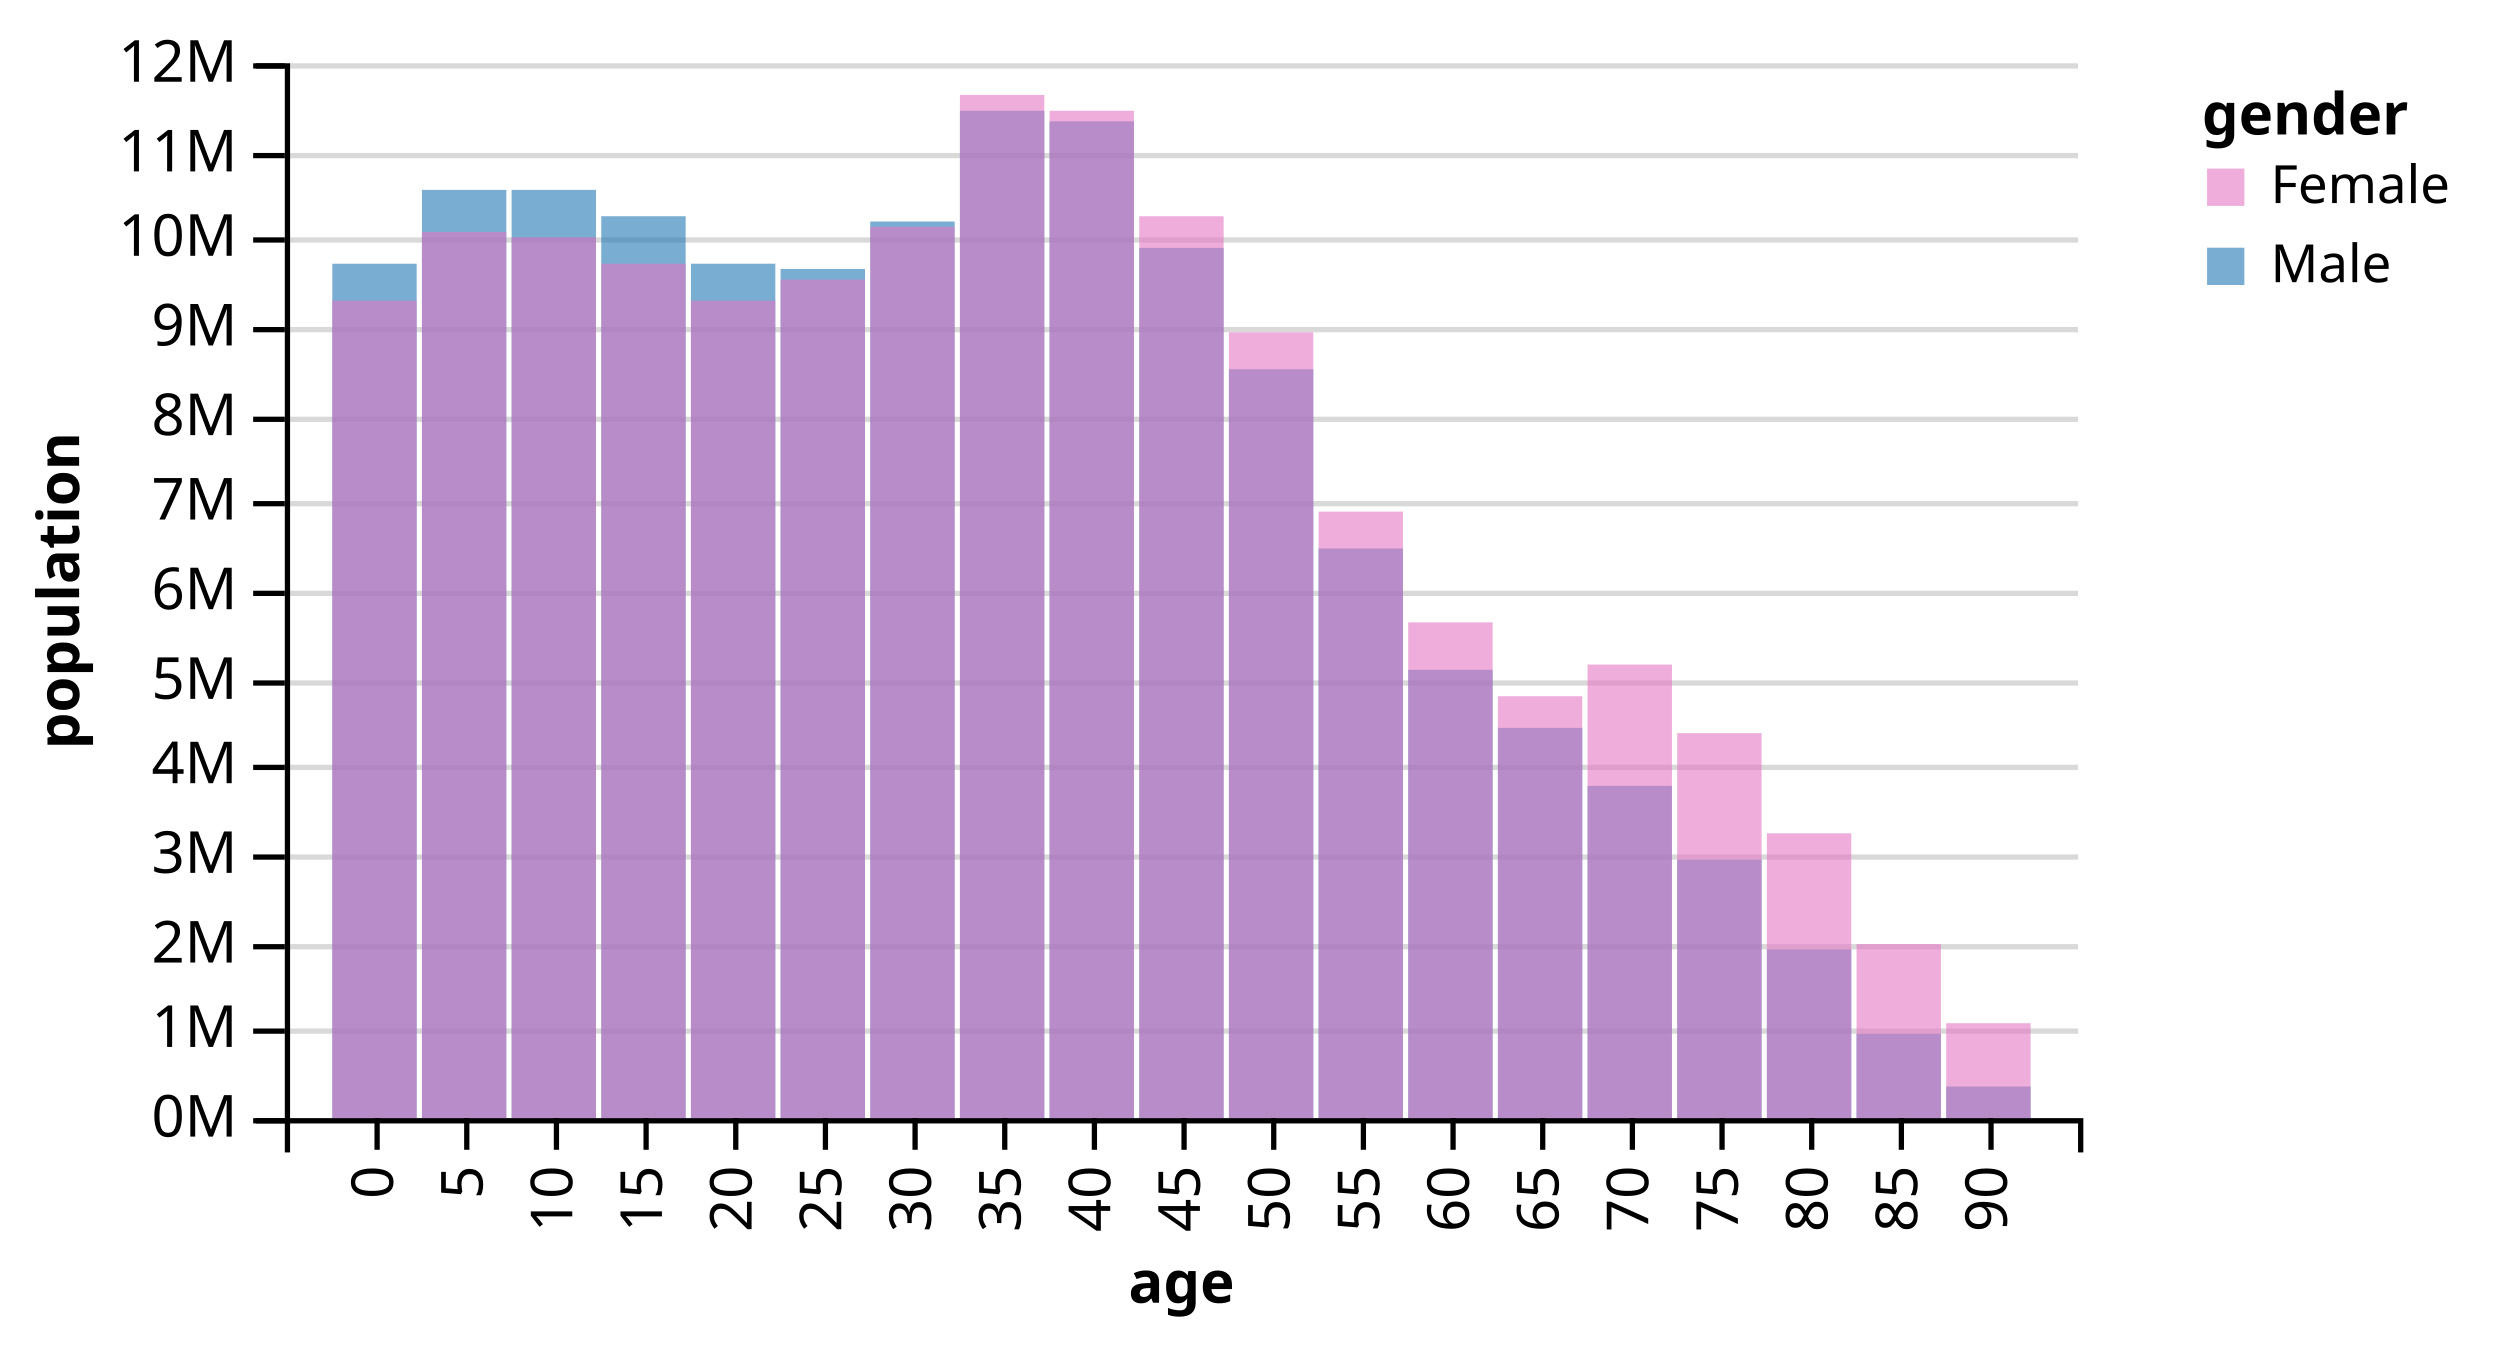
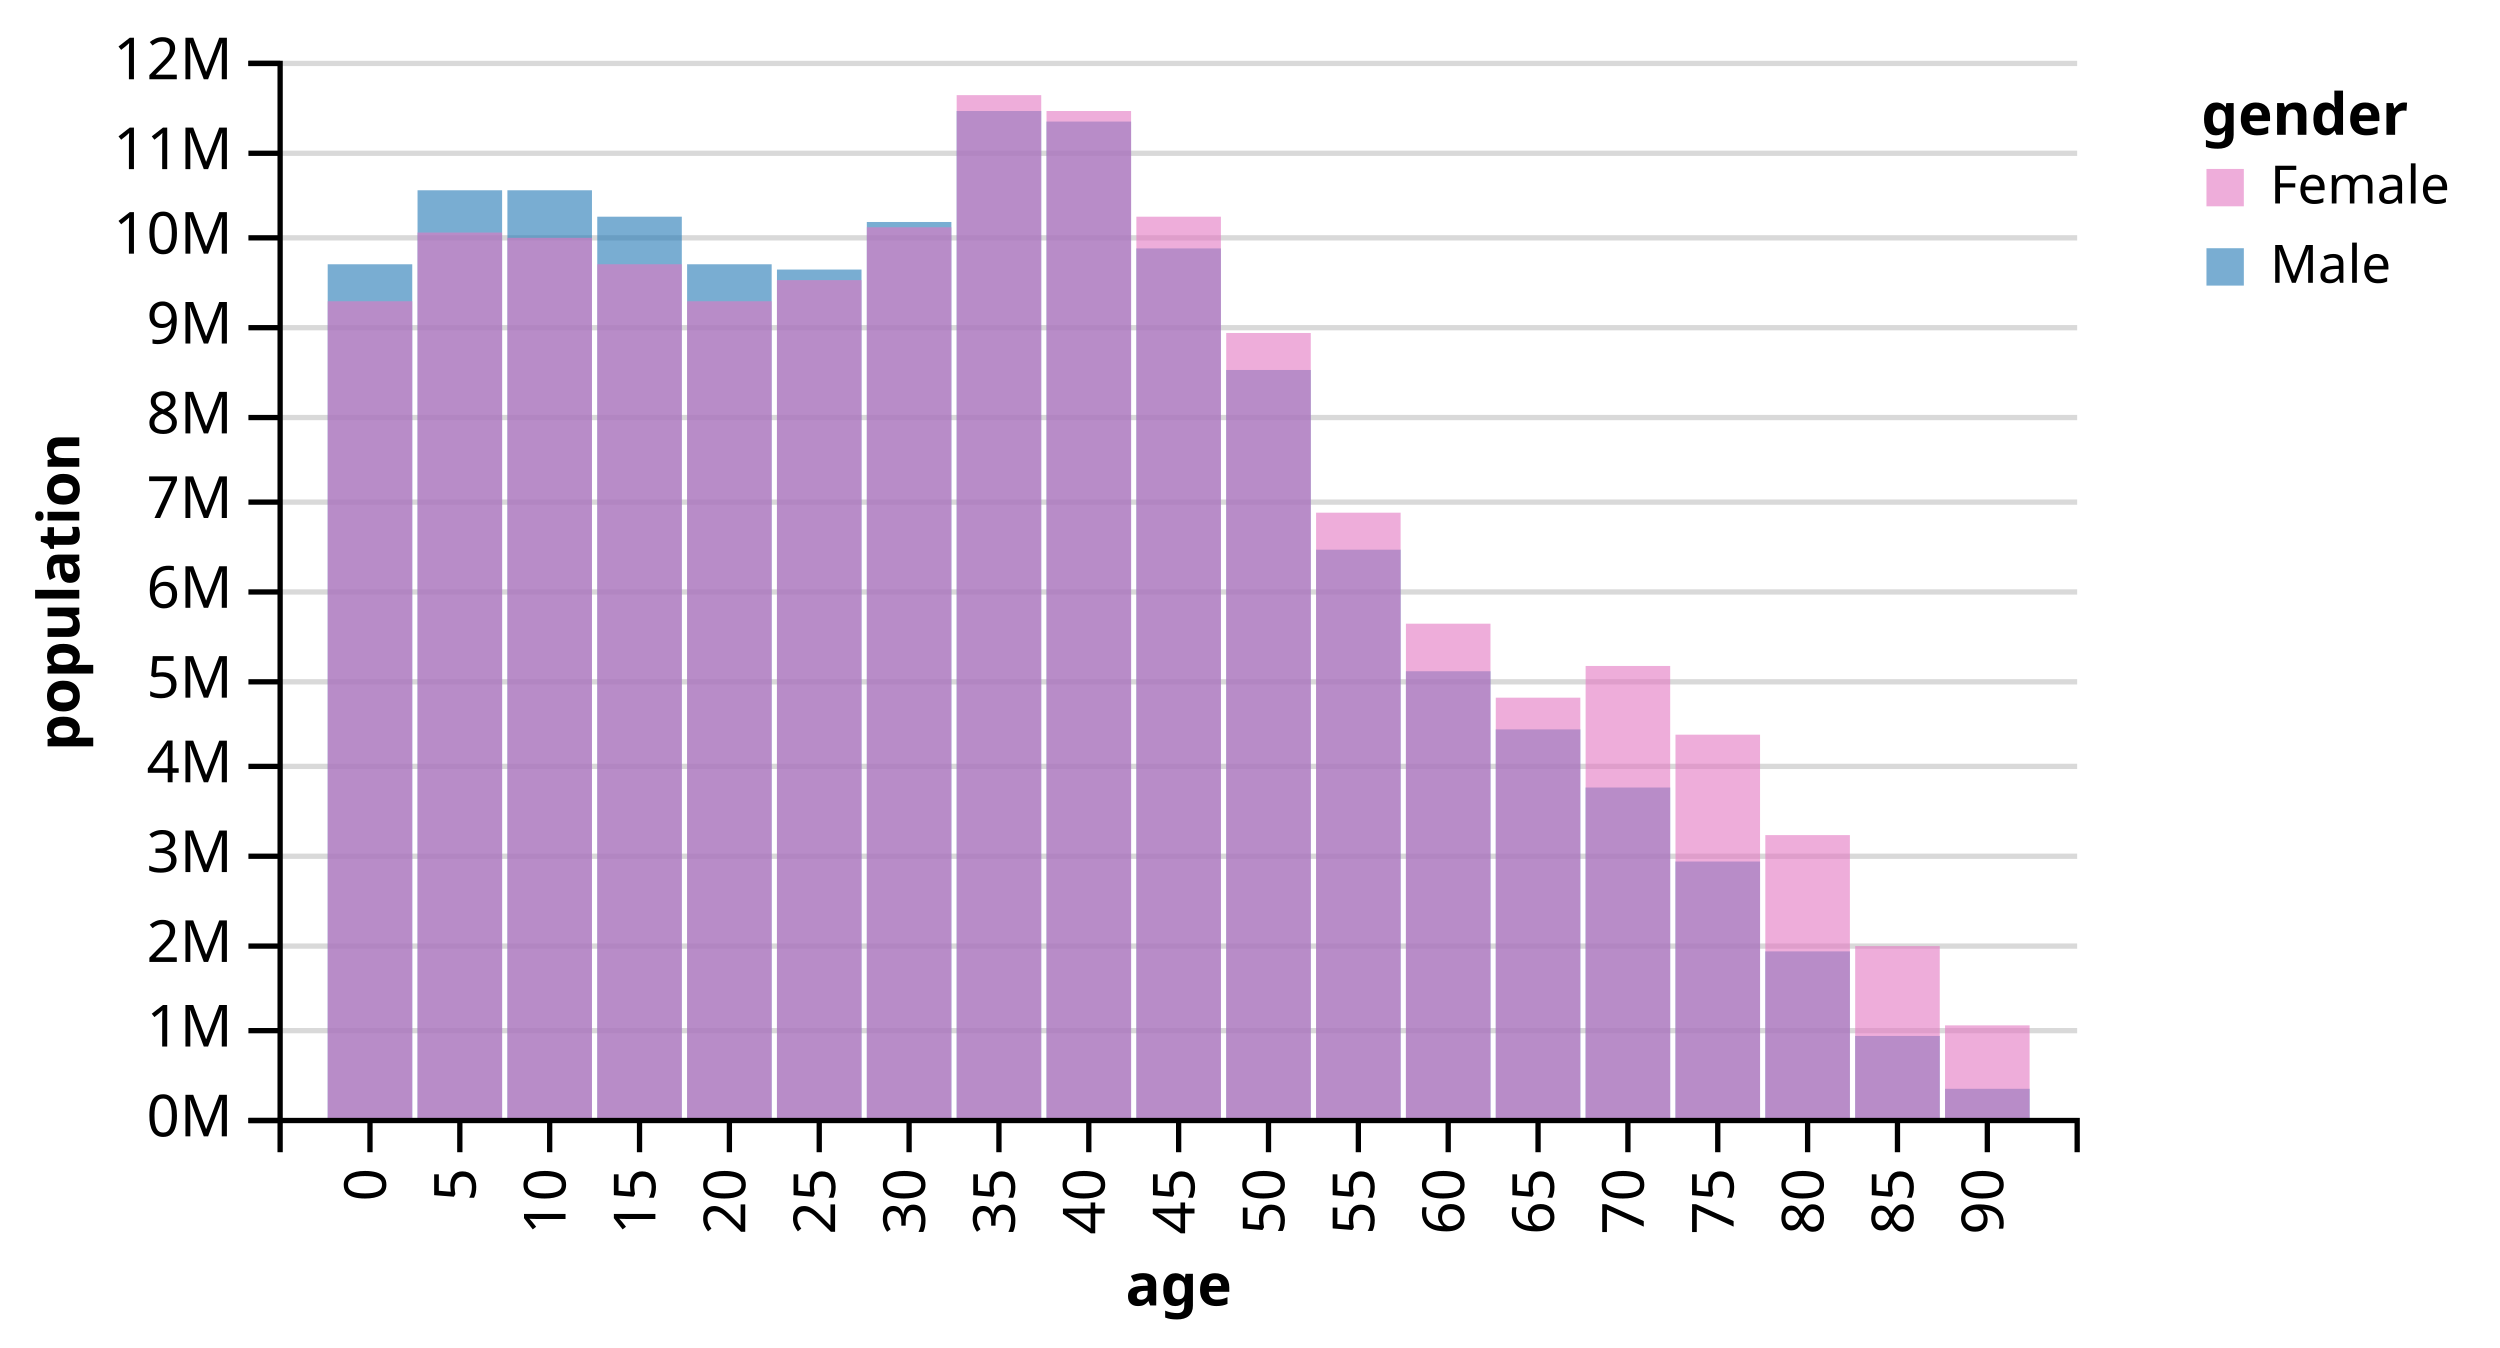
- <svg xmlns="http://www.w3.org/2000/svg" class="marks" width="474" height="255" version="1.1">
-   <g transform="translate(54,12)">
+ <svg xmlns="http://www.w3.org/2000/svg" class="marks" width="473" height="255" version="1.1">
+   <g transform="translate(53,12)">
    <g class="mark-group">
      <g transform="translate(0,0)">
        <rect class="background" width="1" height="1" style="fill: none;" />
        <g class="mark-group root">
          <g transform="translate(0,0)">
            <rect class="background" width="340" height="200" style="fill: none;" />
            <g class="mark-group">
              <g transform="translate(0,0)">
                <rect class="background" width="0" height="0" style="pointer-events: none; fill: none;" />
                <g class="mark-rule" style="pointer-events: none;">
-                   <line transform="translate(0,200.5)" x2="340" y2="0" style="fill: none; stroke: #000; stroke-width: 1; stroke-opacity: 0.15; opacity: 1;" />
-                   <line transform="translate(0,183.5)" x2="340" y2="0" style="fill: none; stroke: #000; stroke-width: 1; stroke-opacity: 0.15; opacity: 1;" />
-                   <line transform="translate(0,167.5)" x2="340" y2="0" style="fill: none; stroke: #000; stroke-width: 1; stroke-opacity: 0.15; opacity: 1;" />
-                   <line transform="translate(0,150.5)" x2="340" y2="0" style="fill: none; stroke: #000; stroke-width: 1; stroke-opacity: 0.15; opacity: 1;" />
-                   <line transform="translate(0,133.5)" x2="340" y2="0" style="fill: none; stroke: #000; stroke-width: 1; stroke-opacity: 0.15; opacity: 1;" />
-                   <line transform="translate(0,117.5)" x2="340" y2="0" style="fill: none; stroke: #000; stroke-width: 1; stroke-opacity: 0.15; opacity: 1;" />
-                   <line transform="translate(0,100.5)" x2="340" y2="0" style="fill: none; stroke: #000; stroke-width: 1; stroke-opacity: 0.15; opacity: 1;" />
-                   <line transform="translate(0,83.5)" x2="340" y2="0" style="fill: none; stroke: #000; stroke-width: 1; stroke-opacity: 0.15; opacity: 1;" />
-                   <line transform="translate(0,67.5)" x2="340" y2="0" style="fill: none; stroke: #000; stroke-width: 1; stroke-opacity: 0.15; opacity: 1;" />
-                   <line transform="translate(0,50.5)" x2="340" y2="0" style="fill: none; stroke: #000; stroke-width: 1; stroke-opacity: 0.15; opacity: 1;" />
-                   <line transform="translate(0,33.5)" x2="340" y2="0" style="fill: none; stroke: #000; stroke-width: 1; stroke-opacity: 0.15; opacity: 1;" />
-                   <line transform="translate(0,17.5)" x2="340" y2="0" style="fill: none; stroke: #000; stroke-width: 1; stroke-opacity: 0.15; opacity: 1;" />
-                   <line transform="translate(0,0.5)" x2="340" y2="0" style="fill: none; stroke: #000; stroke-width: 1; stroke-opacity: 0.15; opacity: 1;" />
+                   <line transform="translate(0,200)" x2="340" y2="0" style="fill: none; stroke: #000; stroke-width: 1; stroke-opacity: 0.15; opacity: 1;" />
+                   <line transform="translate(0,183)" x2="340" y2="0" style="fill: none; stroke: #000; stroke-width: 1; stroke-opacity: 0.15; opacity: 1;" />
+                   <line transform="translate(0,167)" x2="340" y2="0" style="fill: none; stroke: #000; stroke-width: 1; stroke-opacity: 0.15; opacity: 1;" />
+                   <line transform="translate(0,150)" x2="340" y2="0" style="fill: none; stroke: #000; stroke-width: 1; stroke-opacity: 0.15; opacity: 1;" />
+                   <line transform="translate(0,133)" x2="340" y2="0" style="fill: none; stroke: #000; stroke-width: 1; stroke-opacity: 0.15; opacity: 1;" />
+                   <line transform="translate(0,117)" x2="340" y2="0" style="fill: none; stroke: #000; stroke-width: 1; stroke-opacity: 0.15; opacity: 1;" />
+                   <line transform="translate(0,100)" x2="340" y2="0" style="fill: none; stroke: #000; stroke-width: 1; stroke-opacity: 0.15; opacity: 1;" />
+                   <line transform="translate(0,83)" x2="340" y2="0" style="fill: none; stroke: #000; stroke-width: 1; stroke-opacity: 0.15; opacity: 1;" />
+                   <line transform="translate(0,67)" x2="340" y2="0" style="fill: none; stroke: #000; stroke-width: 1; stroke-opacity: 0.15; opacity: 1;" />
+                   <line transform="translate(0,50)" x2="340" y2="0" style="fill: none; stroke: #000; stroke-width: 1; stroke-opacity: 0.15; opacity: 1;" />
+                   <line transform="translate(0,33)" x2="340" y2="0" style="fill: none; stroke: #000; stroke-width: 1; stroke-opacity: 0.15; opacity: 1;" />
+                   <line transform="translate(0,17)" x2="340" y2="0" style="fill: none; stroke: #000; stroke-width: 1; stroke-opacity: 0.15; opacity: 1;" />
+                   <line transform="translate(0,0)" x2="340" y2="0" style="fill: none; stroke: #000; stroke-width: 1; stroke-opacity: 0.15; opacity: 1;" />
                </g>
                <g class="mark-rule" style="pointer-events: none;">
-                   <line transform="translate(-6,200.5)" x2="6" y2="0" style="fill: none; stroke: #000; stroke-width: 1; opacity: 1;" />
-                   <line transform="translate(-6,183.5)" x2="6" y2="0" style="fill: none; stroke: #000; stroke-width: 1; opacity: 1;" />
-                   <line transform="translate(-6,167.5)" x2="6" y2="0" style="fill: none; stroke: #000; stroke-width: 1; opacity: 1;" />
-                   <line transform="translate(-6,150.5)" x2="6" y2="0" style="fill: none; stroke: #000; stroke-width: 1; opacity: 1;" />
-                   <line transform="translate(-6,133.5)" x2="6" y2="0" style="fill: none; stroke: #000; stroke-width: 1; opacity: 1;" />
-                   <line transform="translate(-6,117.5)" x2="6" y2="0" style="fill: none; stroke: #000; stroke-width: 1; opacity: 1;" />
-                   <line transform="translate(-6,100.5)" x2="6" y2="0" style="fill: none; stroke: #000; stroke-width: 1; opacity: 1;" />
-                   <line transform="translate(-6,83.5)" x2="6" y2="0" style="fill: none; stroke: #000; stroke-width: 1; opacity: 1;" />
-                   <line transform="translate(-6,67.5)" x2="6" y2="0" style="fill: none; stroke: #000; stroke-width: 1; opacity: 1;" />
-                   <line transform="translate(-6,50.5)" x2="6" y2="0" style="fill: none; stroke: #000; stroke-width: 1; opacity: 1;" />
-                   <line transform="translate(-6,33.5)" x2="6" y2="0" style="fill: none; stroke: #000; stroke-width: 1; opacity: 1;" />
-                   <line transform="translate(-6,17.5)" x2="6" y2="0" style="fill: none; stroke: #000; stroke-width: 1; opacity: 1;" />
-                   <line transform="translate(-6,0.5)" x2="6" y2="0" style="fill: none; stroke: #000; stroke-width: 1; opacity: 1;" />
+                   <line transform="translate(-6,200)" x2="6" y2="0" style="fill: none; stroke: #000; stroke-width: 1; opacity: 1;" />
+                   <line transform="translate(-6,183)" x2="6" y2="0" style="fill: none; stroke: #000; stroke-width: 1; opacity: 1;" />
+                   <line transform="translate(-6,167)" x2="6" y2="0" style="fill: none; stroke: #000; stroke-width: 1; opacity: 1;" />
+                   <line transform="translate(-6,150)" x2="6" y2="0" style="fill: none; stroke: #000; stroke-width: 1; opacity: 1;" />
+                   <line transform="translate(-6,133)" x2="6" y2="0" style="fill: none; stroke: #000; stroke-width: 1; opacity: 1;" />
+                   <line transform="translate(-6,117)" x2="6" y2="0" style="fill: none; stroke: #000; stroke-width: 1; opacity: 1;" />
+                   <line transform="translate(-6,100)" x2="6" y2="0" style="fill: none; stroke: #000; stroke-width: 1; opacity: 1;" />
+                   <line transform="translate(-6,83)" x2="6" y2="0" style="fill: none; stroke: #000; stroke-width: 1; opacity: 1;" />
+                   <line transform="translate(-6,67)" x2="6" y2="0" style="fill: none; stroke: #000; stroke-width: 1; opacity: 1;" />
+                   <line transform="translate(-6,50)" x2="6" y2="0" style="fill: none; stroke: #000; stroke-width: 1; opacity: 1;" />
+                   <line transform="translate(-6,33)" x2="6" y2="0" style="fill: none; stroke: #000; stroke-width: 1; opacity: 1;" />
+                   <line transform="translate(-6,17)" x2="6" y2="0" style="fill: none; stroke: #000; stroke-width: 1; opacity: 1;" />
+                   <line transform="translate(-6,0)" x2="6" y2="0" style="fill: none; stroke: #000; stroke-width: 1; opacity: 1;" />
                </g>
                <g class="mark-rule" style="pointer-events: none;" />
                <g class="mark-text">
-                   <text text-anchor="end" transform="translate(-9,203.5)" style="font: 11px sans-serif; fill: #000; opacity: 1;">0M</text>
-                   <text text-anchor="end" transform="translate(-9,186.5)" style="font: 11px sans-serif; fill: #000; opacity: 1;">1M</text>
-                   <text text-anchor="end" transform="translate(-9,170.5)" style="font: 11px sans-serif; fill: #000; opacity: 1;">2M</text>
-                   <text text-anchor="end" transform="translate(-9,153.5)" style="font: 11px sans-serif; fill: #000; opacity: 1;">3M</text>
-                   <text text-anchor="end" transform="translate(-9,136.5)" style="font: 11px sans-serif; fill: #000; opacity: 1;">4M</text>
-                   <text text-anchor="end" transform="translate(-9,120.5)" style="font: 11px sans-serif; fill: #000; opacity: 1;">5M</text>
-                   <text text-anchor="end" transform="translate(-9,103.5)" style="font: 11px sans-serif; fill: #000; opacity: 1;">6M</text>
-                   <text text-anchor="end" transform="translate(-9,86.5)" style="font: 11px sans-serif; fill: #000; opacity: 1;">7M</text>
-                   <text text-anchor="end" transform="translate(-9,70.5)" style="font: 11px sans-serif; fill: #000; opacity: 1;">8M</text>
-                   <text text-anchor="end" transform="translate(-9,53.5)" style="font: 11px sans-serif; fill: #000; opacity: 1;">9M</text>
-                   <text text-anchor="end" transform="translate(-9,36.5)" style="font: 11px sans-serif; fill: #000; opacity: 1;">10M</text>
-                   <text text-anchor="end" transform="translate(-9,20.5)" style="font: 11px sans-serif; fill: #000; opacity: 1;">11M</text>
-                   <text text-anchor="end" transform="translate(-9,3.5)" style="font: 11px sans-serif; fill: #000; opacity: 1;">12M</text>
+                   <text text-anchor="end" transform="translate(-9,203)" style="font: 11px sans-serif; fill: #000; opacity: 1;">0M</text>
+                   <text text-anchor="end" transform="translate(-9,186)" style="font: 11px sans-serif; fill: #000; opacity: 1;">1M</text>
+                   <text text-anchor="end" transform="translate(-9,170)" style="font: 11px sans-serif; fill: #000; opacity: 1;">2M</text>
+                   <text text-anchor="end" transform="translate(-9,153)" style="font: 11px sans-serif; fill: #000; opacity: 1;">3M</text>
+                   <text text-anchor="end" transform="translate(-9,136)" style="font: 11px sans-serif; fill: #000; opacity: 1;">4M</text>
+                   <text text-anchor="end" transform="translate(-9,120)" style="font: 11px sans-serif; fill: #000; opacity: 1;">5M</text>
+                   <text text-anchor="end" transform="translate(-9,103)" style="font: 11px sans-serif; fill: #000; opacity: 1;">6M</text>
+                   <text text-anchor="end" transform="translate(-9,86)" style="font: 11px sans-serif; fill: #000; opacity: 1;">7M</text>
+                   <text text-anchor="end" transform="translate(-9,70)" style="font: 11px sans-serif; fill: #000; opacity: 1;">8M</text>
+                   <text text-anchor="end" transform="translate(-9,53)" style="font: 11px sans-serif; fill: #000; opacity: 1;">9M</text>
+                   <text text-anchor="end" transform="translate(-9,36)" style="font: 11px sans-serif; fill: #000; opacity: 1;">10M</text>
+                   <text text-anchor="end" transform="translate(-9,20)" style="font: 11px sans-serif; fill: #000; opacity: 1;">11M</text>
+                   <text text-anchor="end" transform="translate(-9,3)" style="font: 11px sans-serif; fill: #000; opacity: 1;">12M</text>
                </g>
                <g class="mark-path" style="pointer-events: none;">
-                   <path transform="translate(0.5,0.5)" d="M-6,0H0V200H-6" style="fill: none; stroke: #000; stroke-width: 1;" />
+                   <path transform="translate(0,0)" d="M-6,0H0V200H-6" style="fill: none; stroke: #000; stroke-width: 1;" />
                </g>
                <g class="mark-text">
-                   <text text-anchor="middle" transform="translate(-42,100) rotate(-90) translate(0,3)" style="font: bold 11px sans-serif; fill: #000;">population</text>
+                   <text text-anchor="middle" transform="translate(-41,100) rotate(-90) translate(0,3)" style="font: bold 11px sans-serif; fill: #000;">population</text>
                </g>
              </g>
            </g>
            <g class="mark-rect">
              <rect transform="translate(9,38)" width="16" height="162" style="fill: #1f77b4; stroke-width: 2; opacity: 0.6;" />
              <rect transform="translate(9,45)" width="16" height="155" style="fill: #e377c2; stroke-width: 2; opacity: 0.6;" />
              <rect transform="translate(26,24)" width="16" height="176" style="fill: #1f77b4; stroke-width: 2; opacity: 0.6;" />
              <rect transform="translate(26,32)" width="16" height="168" style="fill: #e377c2; stroke-width: 2; opacity: 0.6;" />
              <rect transform="translate(43,24)" width="16" height="176" style="fill: #1f77b4; stroke-width: 2; opacity: 0.6;" />
              <rect transform="translate(43,33)" width="16" height="167" style="fill: #e377c2; stroke-width: 2; opacity: 0.6;" />
              <rect transform="translate(60,29)" width="16" height="171" style="fill: #1f77b4; stroke-width: 2; opacity: 0.6;" />
              <rect transform="translate(60,38)" width="16" height="162" style="fill: #e377c2; stroke-width: 2; opacity: 0.6;" />
              <rect transform="translate(77,38)" width="16" height="162" style="fill: #1f77b4; stroke-width: 2; opacity: 0.6;" />
              <rect transform="translate(77,45)" width="16" height="155" style="fill: #e377c2; stroke-width: 2; opacity: 0.6;" />
              <rect transform="translate(94,39)" width="16" height="161" style="fill: #1f77b4; stroke-width: 2; opacity: 0.6;" />
              <rect transform="translate(94,41)" width="16" height="159" style="fill: #e377c2; stroke-width: 2; opacity: 0.6;" />
              <rect transform="translate(111,30)" width="16" height="170" style="fill: #1f77b4; stroke-width: 2; opacity: 0.6;" />
              <rect transform="translate(111,31)" width="16" height="169" style="fill: #e377c2; stroke-width: 2; opacity: 0.6;" />
              <rect transform="translate(128,9)" width="16" height="191" style="fill: #1f77b4; stroke-width: 2; opacity: 0.6;" />
              <rect transform="translate(128,6)" width="16" height="194" style="fill: #e377c2; stroke-width: 2; opacity: 0.6;" />
              <rect transform="translate(145,11)" width="16" height="189" style="fill: #1f77b4; stroke-width: 2; opacity: 0.6;" />
              <rect transform="translate(145,9)" width="16" height="191" style="fill: #e377c2; stroke-width: 2; opacity: 0.6;" />
              <rect transform="translate(162,35)" width="16" height="165" style="fill: #1f77b4; stroke-width: 2; opacity: 0.6;" />
              <rect transform="translate(162,29)" width="16" height="171" style="fill: #e377c2; stroke-width: 2; opacity: 0.6;" />
              <rect transform="translate(179,58)" width="16" height="142" style="fill: #1f77b4; stroke-width: 2; opacity: 0.6;" />
              <rect transform="translate(179,51)" width="16" height="149" style="fill: #e377c2; stroke-width: 2; opacity: 0.6;" />
              <rect transform="translate(196,92)" width="16" height="108" style="fill: #1f77b4; stroke-width: 2; opacity: 0.6;" />
              <rect transform="translate(196,85)" width="16" height="115" style="fill: #e377c2; stroke-width: 2; opacity: 0.6;" />
              <rect transform="translate(213,115)" width="16" height="85" style="fill: #1f77b4; stroke-width: 2; opacity: 0.6;" />
              <rect transform="translate(213,106)" width="16" height="94" style="fill: #e377c2; stroke-width: 2; opacity: 0.6;" />
              <rect transform="translate(230,126)" width="16" height="74" style="fill: #1f77b4; stroke-width: 2; opacity: 0.6;" />
              <rect transform="translate(230,120)" width="16" height="80" style="fill: #e377c2; stroke-width: 2; opacity: 0.6;" />
              <rect transform="translate(247,137)" width="16" height="63" style="fill: #1f77b4; stroke-width: 2; opacity: 0.6;" />
              <rect transform="translate(247,114)" width="16" height="86" style="fill: #e377c2; stroke-width: 2; opacity: 0.6;" />
              <rect transform="translate(264,151)" width="16" height="49" style="fill: #1f77b4; stroke-width: 2; opacity: 0.6;" />
              <rect transform="translate(264,127)" width="16" height="73" style="fill: #e377c2; stroke-width: 2; opacity: 0.6;" />
              <rect transform="translate(281,168)" width="16" height="32" style="fill: #1f77b4; stroke-width: 2; opacity: 0.6;" />
              <rect transform="translate(281,146)" width="16" height="54" style="fill: #e377c2; stroke-width: 2; opacity: 0.6;" />
              <rect transform="translate(298,184)" width="16" height="16" style="fill: #1f77b4; stroke-width: 2; opacity: 0.6;" />
              <rect transform="translate(298,167)" width="16" height="33" style="fill: #e377c2; stroke-width: 2; opacity: 0.6;" />
              <rect transform="translate(315,194)" width="16" height="6" style="fill: #1f77b4; stroke-width: 2; opacity: 0.6;" />
              <rect transform="translate(315,182)" width="16" height="18" style="fill: #e377c2; stroke-width: 2; opacity: 0.6;" />
            </g>
            <g class="mark-group">
              <g transform="translate(0,200)">
                <rect class="background" width="0" height="0" style="pointer-events: none; fill: none;" />
                <g class="mark-rule" style="pointer-events: none;" />
                <g class="mark-rule" style="pointer-events: none;">
-                   <line transform="translate(17.5,0)" x2="0" y2="6" style="fill: none; stroke: #000; stroke-width: 1; opacity: 1;" />
-                   <line transform="translate(34.5,0)" x2="0" y2="6" style="fill: none; stroke: #000; stroke-width: 1; opacity: 1;" />
-                   <line transform="translate(51.5,0)" x2="0" y2="6" style="fill: none; stroke: #000; stroke-width: 1; opacity: 1;" />
-                   <line transform="translate(68.5,0)" x2="0" y2="6" style="fill: none; stroke: #000; stroke-width: 1; opacity: 1;" />
-                   <line transform="translate(85.5,0)" x2="0" y2="6" style="fill: none; stroke: #000; stroke-width: 1; opacity: 1;" />
-                   <line transform="translate(102.5,0)" x2="0" y2="6" style="fill: none; stroke: #000; stroke-width: 1; opacity: 1;" />
-                   <line transform="translate(119.5,0)" x2="0" y2="6" style="fill: none; stroke: #000; stroke-width: 1; opacity: 1;" />
-                   <line transform="translate(136.5,0)" x2="0" y2="6" style="fill: none; stroke: #000; stroke-width: 1; opacity: 1;" />
-                   <line transform="translate(153.5,0)" x2="0" y2="6" style="fill: none; stroke: #000; stroke-width: 1; opacity: 1;" />
-                   <line transform="translate(170.5,0)" x2="0" y2="6" style="fill: none; stroke: #000; stroke-width: 1; opacity: 1;" />
-                   <line transform="translate(187.5,0)" x2="0" y2="6" style="fill: none; stroke: #000; stroke-width: 1; opacity: 1;" />
-                   <line transform="translate(204.5,0)" x2="0" y2="6" style="fill: none; stroke: #000; stroke-width: 1; opacity: 1;" />
-                   <line transform="translate(221.5,0)" x2="0" y2="6" style="fill: none; stroke: #000; stroke-width: 1; opacity: 1;" />
-                   <line transform="translate(238.5,0)" x2="0" y2="6" style="fill: none; stroke: #000; stroke-width: 1; opacity: 1;" />
-                   <line transform="translate(255.5,0)" x2="0" y2="6" style="fill: none; stroke: #000; stroke-width: 1; opacity: 1;" />
-                   <line transform="translate(272.5,0)" x2="0" y2="6" style="fill: none; stroke: #000; stroke-width: 1; opacity: 1;" />
-                   <line transform="translate(289.5,0)" x2="0" y2="6" style="fill: none; stroke: #000; stroke-width: 1; opacity: 1;" />
-                   <line transform="translate(306.5,0)" x2="0" y2="6" style="fill: none; stroke: #000; stroke-width: 1; opacity: 1;" />
-                   <line transform="translate(323.5,0)" x2="0" y2="6" style="fill: none; stroke: #000; stroke-width: 1; opacity: 1;" />
+                   <line transform="translate(17,0)" x2="0" y2="6" style="fill: none; stroke: #000; stroke-width: 1; opacity: 1;" />
+                   <line transform="translate(34,0)" x2="0" y2="6" style="fill: none; stroke: #000; stroke-width: 1; opacity: 1;" />
+                   <line transform="translate(51,0)" x2="0" y2="6" style="fill: none; stroke: #000; stroke-width: 1; opacity: 1;" />
+                   <line transform="translate(68,0)" x2="0" y2="6" style="fill: none; stroke: #000; stroke-width: 1; opacity: 1;" />
+                   <line transform="translate(85,0)" x2="0" y2="6" style="fill: none; stroke: #000; stroke-width: 1; opacity: 1;" />
+                   <line transform="translate(102,0)" x2="0" y2="6" style="fill: none; stroke: #000; stroke-width: 1; opacity: 1;" />
+                   <line transform="translate(119,0)" x2="0" y2="6" style="fill: none; stroke: #000; stroke-width: 1; opacity: 1;" />
+                   <line transform="translate(136,0)" x2="0" y2="6" style="fill: none; stroke: #000; stroke-width: 1; opacity: 1;" />
+                   <line transform="translate(153,0)" x2="0" y2="6" style="fill: none; stroke: #000; stroke-width: 1; opacity: 1;" />
+                   <line transform="translate(170,0)" x2="0" y2="6" style="fill: none; stroke: #000; stroke-width: 1; opacity: 1;" />
+                   <line transform="translate(187,0)" x2="0" y2="6" style="fill: none; stroke: #000; stroke-width: 1; opacity: 1;" />
+                   <line transform="translate(204,0)" x2="0" y2="6" style="fill: none; stroke: #000; stroke-width: 1; opacity: 1;" />
+                   <line transform="translate(221,0)" x2="0" y2="6" style="fill: none; stroke: #000; stroke-width: 1; opacity: 1;" />
+                   <line transform="translate(238,0)" x2="0" y2="6" style="fill: none; stroke: #000; stroke-width: 1; opacity: 1;" />
+                   <line transform="translate(255,0)" x2="0" y2="6" style="fill: none; stroke: #000; stroke-width: 1; opacity: 1;" />
+                   <line transform="translate(272,0)" x2="0" y2="6" style="fill: none; stroke: #000; stroke-width: 1; opacity: 1;" />
+                   <line transform="translate(289,0)" x2="0" y2="6" style="fill: none; stroke: #000; stroke-width: 1; opacity: 1;" />
+                   <line transform="translate(306,0)" x2="0" y2="6" style="fill: none; stroke: #000; stroke-width: 1; opacity: 1;" />
+                   <line transform="translate(323,0)" x2="0" y2="6" style="fill: none; stroke: #000; stroke-width: 1; opacity: 1;" />
                </g>
                <g class="mark-rule" style="pointer-events: none;" />
                <g class="mark-text">
-                   <text text-anchor="end" transform="translate(17.5,9) rotate(270) translate(0,3)" style="font: 11px sans-serif; fill: #000; opacity: 1;">0</text>
-                   <text text-anchor="end" transform="translate(34.5,9) rotate(270) translate(0,3)" style="font: 11px sans-serif; fill: #000; opacity: 1;">5</text>
-                   <text text-anchor="end" transform="translate(51.5,9) rotate(270) translate(0,3)" style="font: 11px sans-serif; fill: #000; opacity: 1;">10</text>
-                   <text text-anchor="end" transform="translate(68.5,9) rotate(270) translate(0,3)" style="font: 11px sans-serif; fill: #000; opacity: 1;">15</text>
-                   <text text-anchor="end" transform="translate(85.5,9) rotate(270) translate(0,3)" style="font: 11px sans-serif; fill: #000; opacity: 1;">20</text>
-                   <text text-anchor="end" transform="translate(102.5,9) rotate(270) translate(0,3)" style="font: 11px sans-serif; fill: #000; opacity: 1;">25</text>
-                   <text text-anchor="end" transform="translate(119.5,9) rotate(270) translate(0,3)" style="font: 11px sans-serif; fill: #000; opacity: 1;">30</text>
-                   <text text-anchor="end" transform="translate(136.5,9) rotate(270) translate(0,3)" style="font: 11px sans-serif; fill: #000; opacity: 1;">35</text>
-                   <text text-anchor="end" transform="translate(153.5,9) rotate(270) translate(0,3)" style="font: 11px sans-serif; fill: #000; opacity: 1;">40</text>
-                   <text text-anchor="end" transform="translate(170.5,9) rotate(270) translate(0,3)" style="font: 11px sans-serif; fill: #000; opacity: 1;">45</text>
-                   <text text-anchor="end" transform="translate(187.5,9) rotate(270) translate(0,3)" style="font: 11px sans-serif; fill: #000; opacity: 1;">50</text>
-                   <text text-anchor="end" transform="translate(204.5,9) rotate(270) translate(0,3)" style="font: 11px sans-serif; fill: #000; opacity: 1;">55</text>
-                   <text text-anchor="end" transform="translate(221.5,9) rotate(270) translate(0,3)" style="font: 11px sans-serif; fill: #000; opacity: 1;">60</text>
-                   <text text-anchor="end" transform="translate(238.5,9) rotate(270) translate(0,3)" style="font: 11px sans-serif; fill: #000; opacity: 1;">65</text>
-                   <text text-anchor="end" transform="translate(255.5,9) rotate(270) translate(0,3)" style="font: 11px sans-serif; fill: #000; opacity: 1;">70</text>
-                   <text text-anchor="end" transform="translate(272.5,9) rotate(270) translate(0,3)" style="font: 11px sans-serif; fill: #000; opacity: 1;">75</text>
-                   <text text-anchor="end" transform="translate(289.5,9) rotate(270) translate(0,3)" style="font: 11px sans-serif; fill: #000; opacity: 1;">80</text>
-                   <text text-anchor="end" transform="translate(306.5,9) rotate(270) translate(0,3)" style="font: 11px sans-serif; fill: #000; opacity: 1;">85</text>
-                   <text text-anchor="end" transform="translate(323.5,9) rotate(270) translate(0,3)" style="font: 11px sans-serif; fill: #000; opacity: 1;">90</text>
+                   <text text-anchor="end" transform="translate(17,9) rotate(270) translate(0,3)" style="font: 11px sans-serif; fill: #000; opacity: 1;">0</text>
+                   <text text-anchor="end" transform="translate(34,9) rotate(270) translate(0,3)" style="font: 11px sans-serif; fill: #000; opacity: 1;">5</text>
+                   <text text-anchor="end" transform="translate(51,9) rotate(270) translate(0,3)" style="font: 11px sans-serif; fill: #000; opacity: 1;">10</text>
+                   <text text-anchor="end" transform="translate(68,9) rotate(270) translate(0,3)" style="font: 11px sans-serif; fill: #000; opacity: 1;">15</text>
+                   <text text-anchor="end" transform="translate(85,9) rotate(270) translate(0,3)" style="font: 11px sans-serif; fill: #000; opacity: 1;">20</text>
+                   <text text-anchor="end" transform="translate(102,9) rotate(270) translate(0,3)" style="font: 11px sans-serif; fill: #000; opacity: 1;">25</text>
+                   <text text-anchor="end" transform="translate(119,9) rotate(270) translate(0,3)" style="font: 11px sans-serif; fill: #000; opacity: 1;">30</text>
+                   <text text-anchor="end" transform="translate(136,9) rotate(270) translate(0,3)" style="font: 11px sans-serif; fill: #000; opacity: 1;">35</text>
+                   <text text-anchor="end" transform="translate(153,9) rotate(270) translate(0,3)" style="font: 11px sans-serif; fill: #000; opacity: 1;">40</text>
+                   <text text-anchor="end" transform="translate(170,9) rotate(270) translate(0,3)" style="font: 11px sans-serif; fill: #000; opacity: 1;">45</text>
+                   <text text-anchor="end" transform="translate(187,9) rotate(270) translate(0,3)" style="font: 11px sans-serif; fill: #000; opacity: 1;">50</text>
+                   <text text-anchor="end" transform="translate(204,9) rotate(270) translate(0,3)" style="font: 11px sans-serif; fill: #000; opacity: 1;">55</text>
+                   <text text-anchor="end" transform="translate(221,9) rotate(270) translate(0,3)" style="font: 11px sans-serif; fill: #000; opacity: 1;">60</text>
+                   <text text-anchor="end" transform="translate(238,9) rotate(270) translate(0,3)" style="font: 11px sans-serif; fill: #000; opacity: 1;">65</text>
+                   <text text-anchor="end" transform="translate(255,9) rotate(270) translate(0,3)" style="font: 11px sans-serif; fill: #000; opacity: 1;">70</text>
+                   <text text-anchor="end" transform="translate(272,9) rotate(270) translate(0,3)" style="font: 11px sans-serif; fill: #000; opacity: 1;">75</text>
+                   <text text-anchor="end" transform="translate(289,9) rotate(270) translate(0,3)" style="font: 11px sans-serif; fill: #000; opacity: 1;">80</text>
+                   <text text-anchor="end" transform="translate(306,9) rotate(270) translate(0,3)" style="font: 11px sans-serif; fill: #000; opacity: 1;">85</text>
+                   <text text-anchor="end" transform="translate(323,9) rotate(270) translate(0,3)" style="font: 11px sans-serif; fill: #000; opacity: 1;">90</text>
                </g>
                <g class="mark-path" style="pointer-events: none;">
-                   <path transform="translate(0.5,0.5)" d="M0,6V0H340V6" style="fill: none; stroke: #000; stroke-width: 1;" />
+                   <path transform="translate(0,0)" d="M0,6V0H340V6" style="fill: none; stroke: #000; stroke-width: 1;" />
                </g>
                <g class="mark-text">
                  <text text-anchor="middle" transform="translate(170,35)" style="font: bold 11px sans-serif; fill: #000;">age</text>
                </g>
              </g>
            </g>
            <g class="mark-group">
              <g transform="translate(360.5,0.5)">
                <rect class="background" width="54" height="47" style="pointer-events: none; fill: none;" />
                <g class="mark-text" style="pointer-events: none;">
                  <text text-anchor="start" transform="translate(3,13)" style="font: bold 11px sans-serif; fill: #000; opacity: 1;">gender</text>
                </g>
                <g class="mark-symbol" style="pointer-events: none;">
                  <path transform="translate(7.5,23)" d="M-3.536,-3.536L3.536,-3.536 3.536,3.536 -3.536,3.536Z" style="fill: #e377c2; stroke: #888; stroke-width: 0; opacity: 0.6;" />
                  <path transform="translate(7.5,38)" d="M-3.536,-3.536L3.536,-3.536 3.536,3.536 -3.536,3.536Z" style="fill: #1f77b4; stroke: #888; stroke-width: 0; opacity: 0.6;" />
                </g>
                <g class="mark-text" style="pointer-events: none;">
                  <text text-anchor="start" transform="translate(16,26)" style="font: 10px sans-serif; fill: #000; opacity: 1;">Female</text>
                  <text text-anchor="start" transform="translate(16,41)" style="font: 10px sans-serif; fill: #000; opacity: 1;">Male</text>
                </g>
              </g>
            </g>
          </g>
        </g>
      </g>
    </g>
  </g>
</svg>
